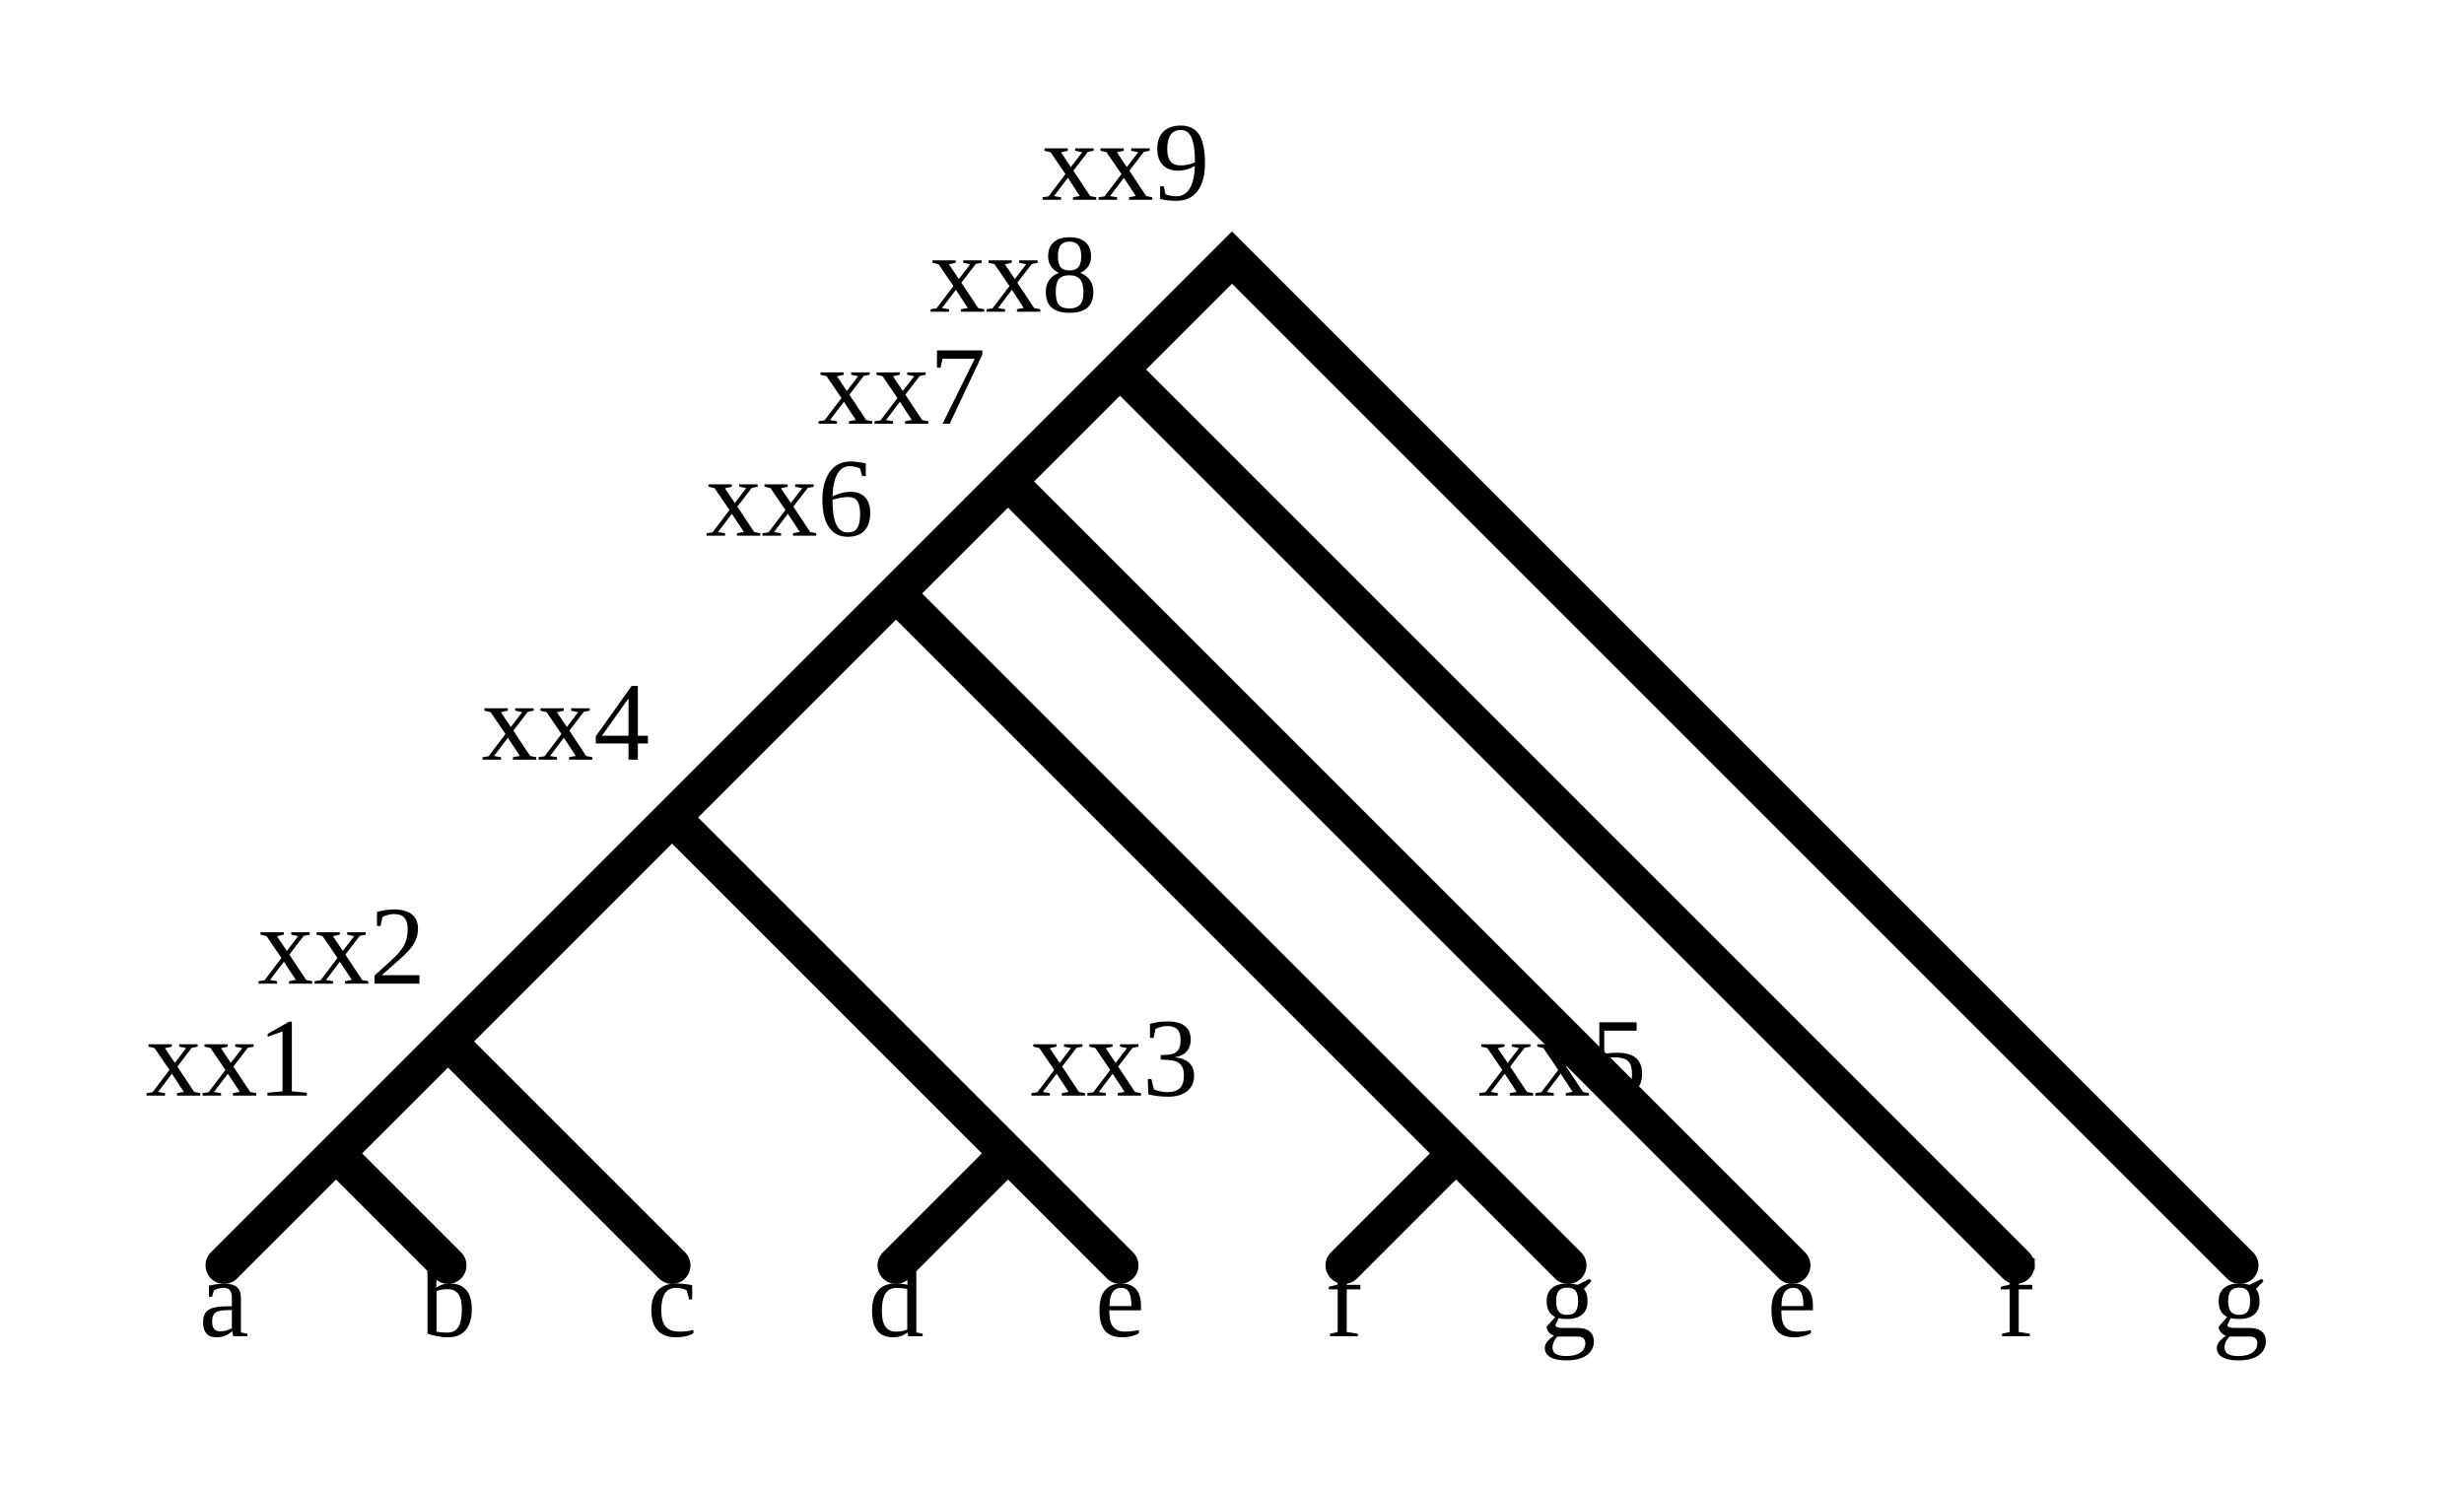
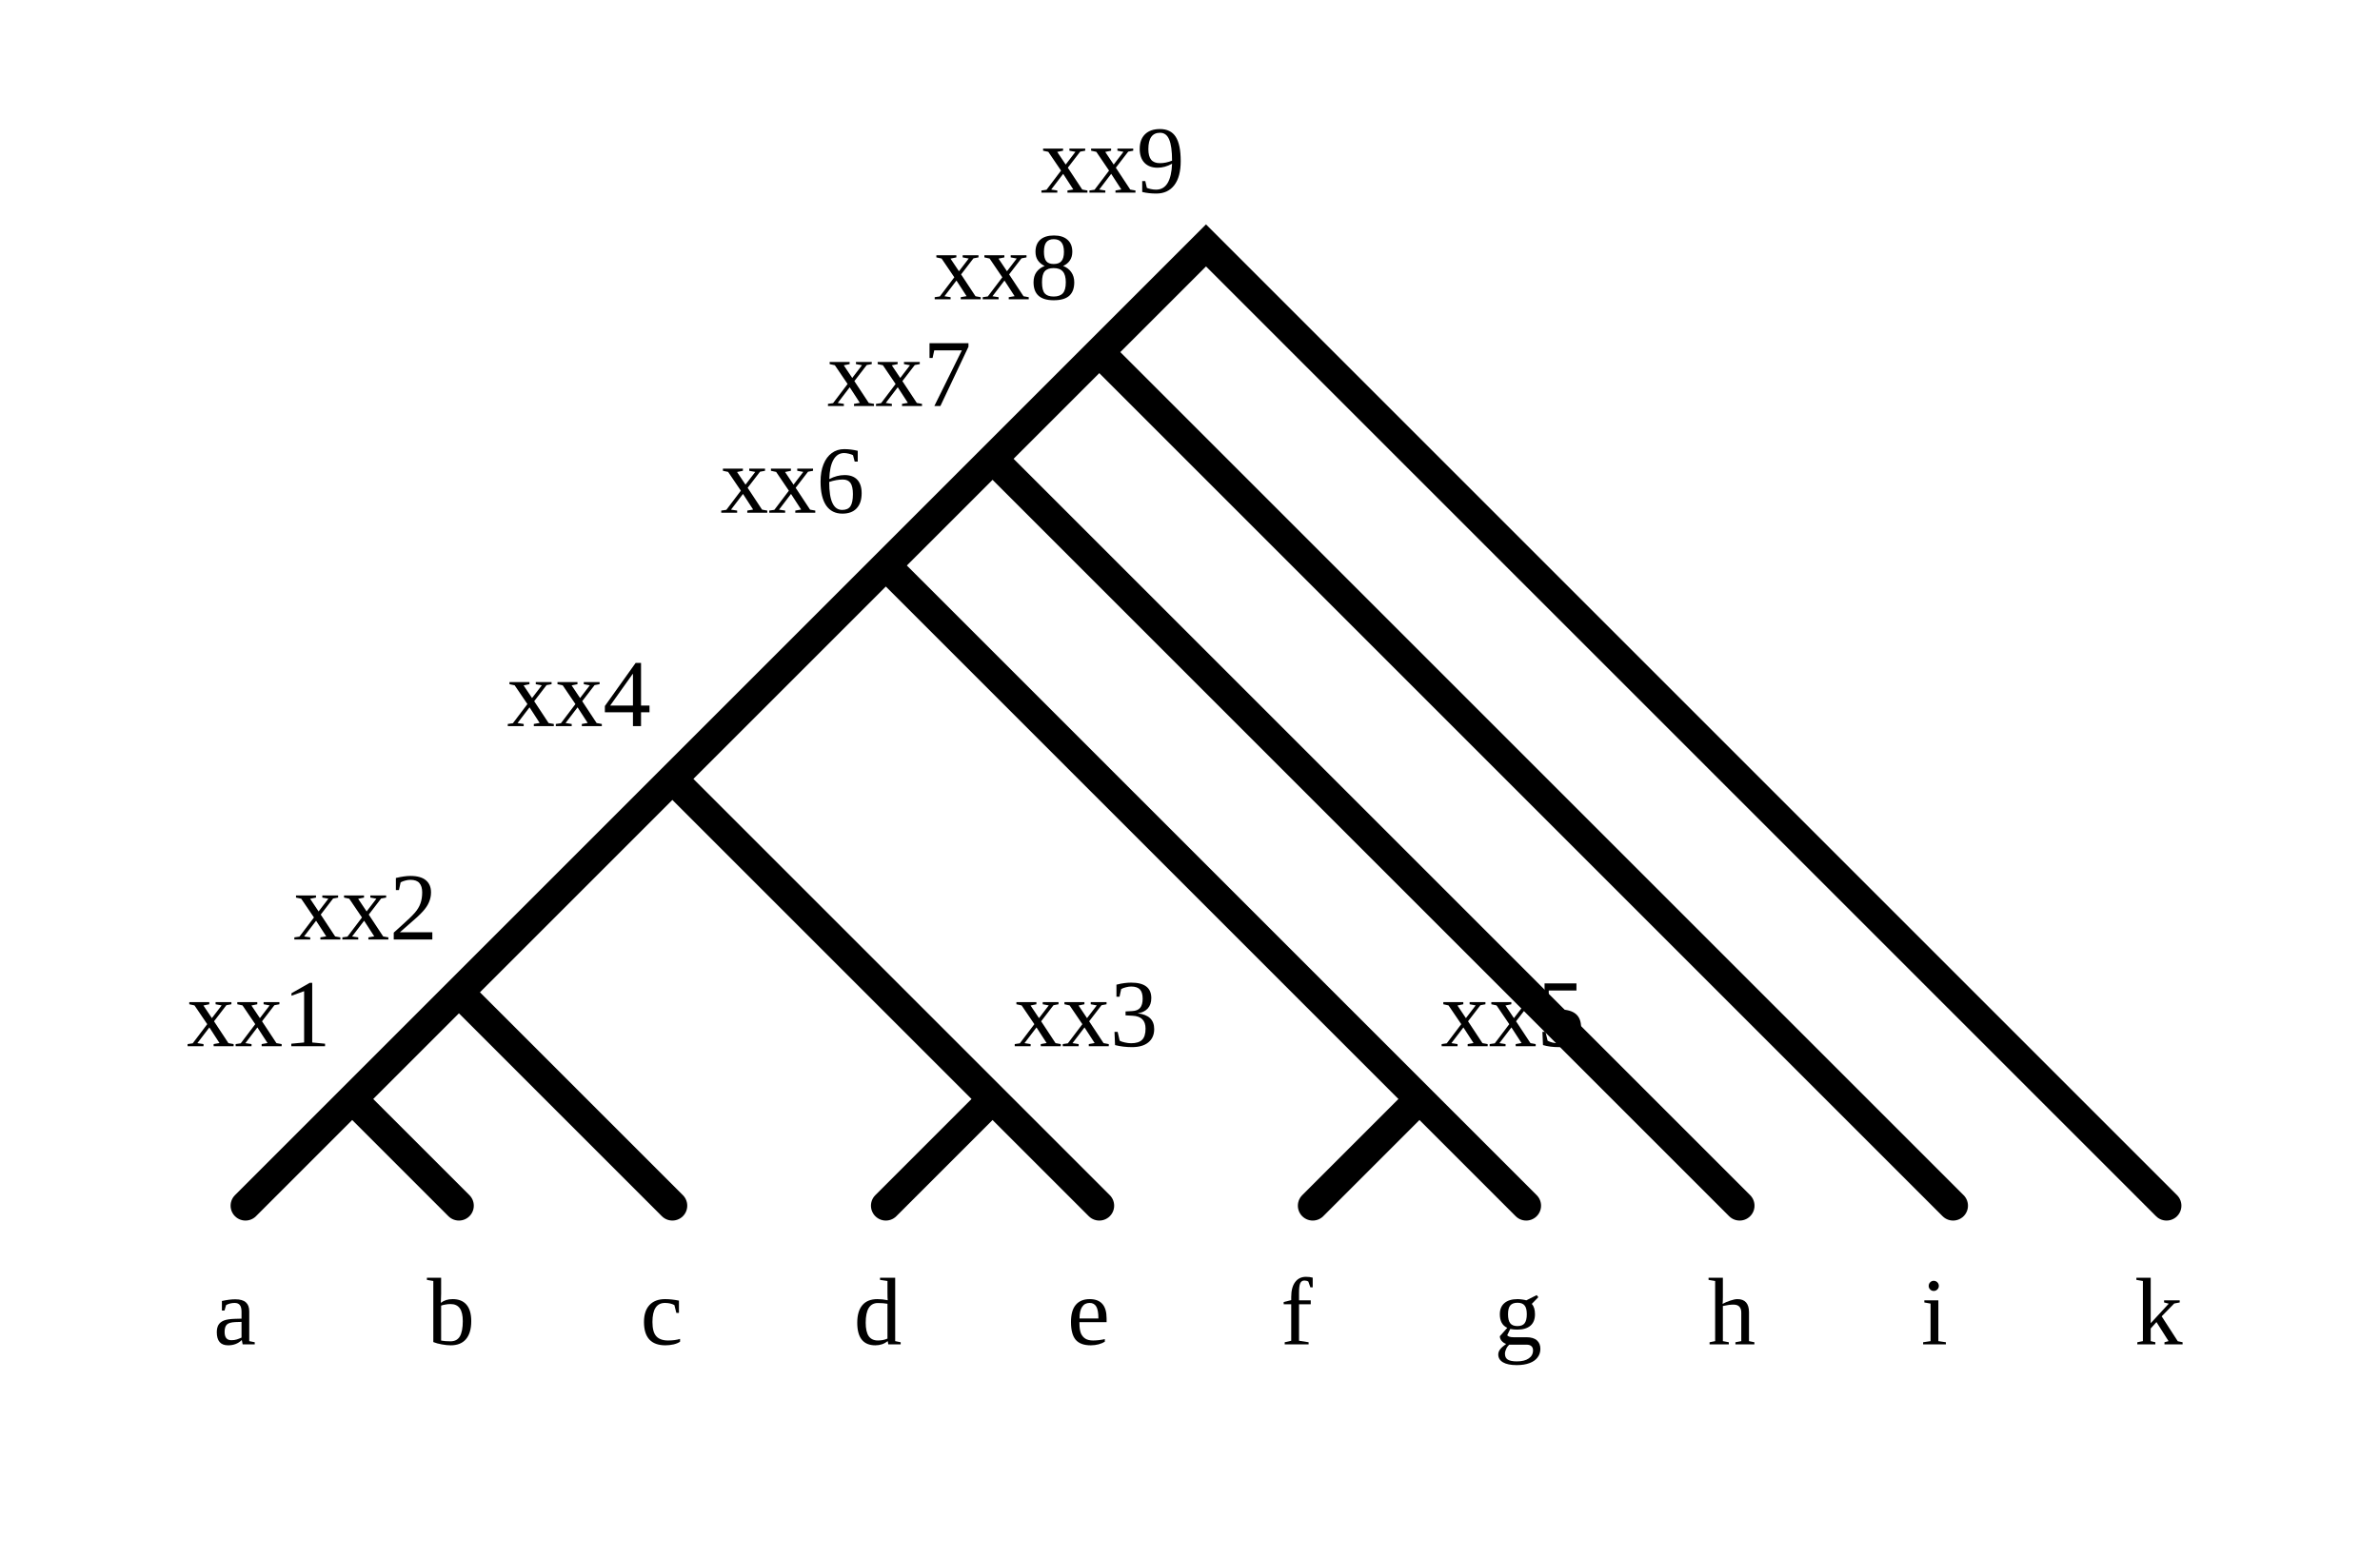
- <svg xmlns="http://www.w3.org/2000/svg" stroke="rgb(0,0,0)" font-size="1" width="400" stroke-opacity="1" viewBox="0.0 0.0 400 241.818" height="241.818" version="1.1">
+ <svg xmlns="http://www.w3.org/2000/svg" stroke="rgb(0,0,0)" font-size="1" width="400" stroke-opacity="1" viewBox="0.0 0.0 400.0 261.883" height="261.883" version="1.1">
  <defs />
-   <g fill="rgb(0,0,0)" stroke="rgb(0,0,0)" stroke-linecap="round" stroke-width="6.0" stroke-miterlimit="10.0" fill-opacity="0.0" stroke-opacity="1.0" stroke-linejoin="miter">
-     <path d="M 181.818,60 l 18.182,-18.182 l 163.636,163.636 M 163.636,78.182 l 18.182,-18.182 l 145.454,145.454 M 145.454,96.364 l 18.182,-18.182 l 127.273,127.273 M 109.091,132.727 l 36.364,-36.364 l 90.909,90.909 M 72.727,169.091 l 36.364,-36.364 l 54.545,54.545 M 54.545,187.273 l 18.182,-18.182 l 36.364,36.364 M 36.364,205.454 l 18.182,-18.182 l 18.182,18.182 M 36.364,205.454 M 72.727,205.454 M 109.091,205.454 M 145.454,205.454 l 18.182,-18.182 l 18.182,18.182 M 145.454,205.454 M 181.818,205.454 M 218.182,205.454 l 18.182,-18.182 l 18.182,18.182 M 218.182,205.454 M 254.546,205.454 M 290.909,205.454 M 327.273,205.454 M 363.636,205.454 " />
+   <g fill="rgb(0,0,0)" stroke="rgb(0,0,0)" stroke-linecap="round" stroke-width="5.0" stroke-miterlimit="10.0" fill-opacity="0.0" stroke-opacity="1.0" stroke-linejoin="miter">
+     <path d="M 184.753,59.193 l 17.937,-17.937 l 161.435,161.435 M 166.816,77.13 l 17.937,-17.937 l 143.498,143.498 M 148.879,95.067 l 17.937,-17.937 l 125.561,125.561 M 113.004,130.942 l 35.874,-35.874 l 89.686,89.686 M 77.13,166.816 l 35.874,-35.874 l 53.812,53.812 M 59.193,184.753 l 17.937,-17.937 l 35.874,35.874 M 41.256,202.691 l 17.937,-17.937 l 17.937,17.937 M 41.256,202.691 M 77.13,202.691 M 113.004,202.691 M 148.879,202.691 l 17.937,-17.937 l 17.937,17.937 M 148.879,202.691 M 184.753,202.691 M 220.628,202.691 l 17.937,-17.937 l 17.937,17.937 M 220.628,202.691 M 256.502,202.691 M 292.377,202.691 M 328.251,202.691 M 364.126,202.691 " />
  </g>
-   <g fill="rgb(0,0,0)" stroke="rgb(0,0,0)" stroke-linecap="butt" stroke-width="1.244" font-size="18.182px" stroke-miterlimit="10.0" fill-opacity="1.0" stroke-opacity="1.0" stroke-linejoin="miter">
-     <text dominant-baseline="text-before-edge" stroke="none" transform="matrix(1,0,0,1,363.6364,205.4545)" text-anchor="middle">g</text>
+   <g fill="rgb(0,0,0)" stroke="rgb(0,0,0)" stroke-linecap="butt" stroke-width="1.295" font-size="16.143px" stroke-miterlimit="10.0" fill-opacity="1.0" stroke-opacity="1.0" stroke-linejoin="miter">
+     <text dominant-baseline="alphabetic" stroke="none" transform="matrix(1,0,0,1,358.7444,226.009)" text-anchor="start">k</text>
  </g>
-   <g fill="rgb(0,0,0)" stroke="rgb(0,0,0)" stroke-linecap="butt" stroke-width="1.244" font-size="18.182px" stroke-miterlimit="10.0" fill-opacity="1.0" stroke-opacity="1.0" stroke-linejoin="miter">
-     <text dominant-baseline="text-before-edge" stroke="none" transform="matrix(1,0,0,1,327.2727,205.4545)" text-anchor="middle">f</text>
+   <g fill="rgb(0,0,0)" stroke="rgb(0,0,0)" stroke-linecap="butt" stroke-width="1.295" font-size="16.143px" stroke-miterlimit="10.0" fill-opacity="1.0" stroke-opacity="1.0" stroke-linejoin="miter">
+     <text dominant-baseline="alphabetic" stroke="none" transform="matrix(1,0,0,1,322.87,226.009)" text-anchor="start">i</text>
  </g>
-   <g fill="rgb(0,0,0)" stroke="rgb(0,0,0)" stroke-linecap="butt" stroke-width="1.244" font-size="18.182px" stroke-miterlimit="10.0" fill-opacity="1.0" stroke-opacity="1.0" stroke-linejoin="miter">
-     <text dominant-baseline="text-before-edge" stroke="none" transform="matrix(1,0,0,1,290.9091,205.4545)" text-anchor="middle">e</text>
+   <g fill="rgb(0,0,0)" stroke="rgb(0,0,0)" stroke-linecap="butt" stroke-width="1.295" font-size="16.143px" stroke-miterlimit="10.0" fill-opacity="1.0" stroke-opacity="1.0" stroke-linejoin="miter">
+     <text dominant-baseline="alphabetic" stroke="none" transform="matrix(1,0,0,1,286.9955,226.009)" text-anchor="start">h</text>
  </g>
-   <g fill="rgb(0,0,0)" stroke="rgb(0,0,0)" stroke-linecap="butt" stroke-width="1.244" font-size="18.182px" stroke-miterlimit="10.0" fill-opacity="1.0" stroke-opacity="1.0" stroke-linejoin="miter">
-     <text dominant-baseline="text-before-edge" stroke="none" transform="matrix(1,0,0,1,254.5455,205.4545)" text-anchor="middle">g</text>
+   <g fill="rgb(0,0,0)" stroke="rgb(0,0,0)" stroke-linecap="butt" stroke-width="1.295" font-size="16.143px" stroke-miterlimit="10.0" fill-opacity="1.0" stroke-opacity="1.0" stroke-linejoin="miter">
+     <text dominant-baseline="alphabetic" stroke="none" transform="matrix(1,0,0,1,251.1211,226.009)" text-anchor="start">g</text>
  </g>
-   <g fill="rgb(0,0,0)" stroke="rgb(0,0,0)" stroke-linecap="butt" stroke-width="1.244" font-size="18.182px" stroke-miterlimit="10.0" fill-opacity="1.0" stroke-opacity="1.0" stroke-linejoin="miter">
-     <text dominant-baseline="text-before-edge" stroke="none" transform="matrix(1,0,0,1,218.1818,205.4545)" text-anchor="middle">f</text>
+   <g fill="rgb(0,0,0)" stroke="rgb(0,0,0)" stroke-linecap="butt" stroke-width="1.295" font-size="16.143px" stroke-miterlimit="10.0" fill-opacity="1.0" stroke-opacity="1.0" stroke-linejoin="miter">
+     <text dominant-baseline="alphabetic" stroke="none" transform="matrix(1,0,0,1,215.2466,226.009)" text-anchor="start">f</text>
  </g>
-   <g fill="rgb(0,0,0)" stroke="rgb(0,0,0)" stroke-linecap="butt" stroke-width="1.244" font-size="18.182px" stroke-miterlimit="10.0" fill-opacity="1.0" stroke-opacity="1.0" stroke-linejoin="miter">
-     <text dominant-baseline="text-after-edge" stroke="none" transform="matrix(1,0,0,1,240,181.8182)" text-anchor="start">xx5</text>
+   <g fill="rgb(0,0,0)" stroke="rgb(0,0,0)" stroke-linecap="butt" stroke-width="1.295" font-size="16.143px" stroke-miterlimit="10.0" fill-opacity="1.0" stroke-opacity="1.0" stroke-linejoin="miter">
+     <text dominant-baseline="text-after-edge" stroke="none" transform="matrix(1,0,0,1,242.1525,179.3722)" text-anchor="start">xx5</text>
  </g>
-   <g fill="rgb(0,0,0)" stroke="rgb(0,0,0)" stroke-linecap="butt" stroke-width="1.244" font-size="18.182px" stroke-miterlimit="10.0" fill-opacity="1.0" stroke-opacity="1.0" stroke-linejoin="miter">
-     <text dominant-baseline="text-before-edge" stroke="none" transform="matrix(1,0,0,1,181.8182,205.4545)" text-anchor="middle">e</text>
+   <g fill="rgb(0,0,0)" stroke="rgb(0,0,0)" stroke-linecap="butt" stroke-width="1.295" font-size="16.143px" stroke-miterlimit="10.0" fill-opacity="1.0" stroke-opacity="1.0" stroke-linejoin="miter">
+     <text dominant-baseline="alphabetic" stroke="none" transform="matrix(1,0,0,1,179.3722,226.009)" text-anchor="start">e</text>
  </g>
-   <g fill="rgb(0,0,0)" stroke="rgb(0,0,0)" stroke-linecap="butt" stroke-width="1.244" font-size="18.182px" stroke-miterlimit="10.0" fill-opacity="1.0" stroke-opacity="1.0" stroke-linejoin="miter">
-     <text dominant-baseline="text-before-edge" stroke="none" transform="matrix(1,0,0,1,145.4545,205.4545)" text-anchor="middle">d</text>
+   <g fill="rgb(0,0,0)" stroke="rgb(0,0,0)" stroke-linecap="butt" stroke-width="1.295" font-size="16.143px" stroke-miterlimit="10.0" fill-opacity="1.0" stroke-opacity="1.0" stroke-linejoin="miter">
+     <text dominant-baseline="alphabetic" stroke="none" transform="matrix(1,0,0,1,143.4978,226.009)" text-anchor="start">d</text>
  </g>
-   <g fill="rgb(0,0,0)" stroke="rgb(0,0,0)" stroke-linecap="butt" stroke-width="1.244" font-size="18.182px" stroke-miterlimit="10.0" fill-opacity="1.0" stroke-opacity="1.0" stroke-linejoin="miter">
-     <text dominant-baseline="text-after-edge" stroke="none" transform="matrix(1,0,0,1,167.2727,181.8182)" text-anchor="start">xx3</text>
+   <g fill="rgb(0,0,0)" stroke="rgb(0,0,0)" stroke-linecap="butt" stroke-width="1.295" font-size="16.143px" stroke-miterlimit="10.0" fill-opacity="1.0" stroke-opacity="1.0" stroke-linejoin="miter">
+     <text dominant-baseline="text-after-edge" stroke="none" transform="matrix(1,0,0,1,170.4036,179.3722)" text-anchor="start">xx3</text>
  </g>
-   <g fill="rgb(0,0,0)" stroke="rgb(0,0,0)" stroke-linecap="butt" stroke-width="1.244" font-size="18.182px" stroke-miterlimit="10.0" fill-opacity="1.0" stroke-opacity="1.0" stroke-linejoin="miter">
-     <text dominant-baseline="text-before-edge" stroke="none" transform="matrix(1,0,0,1,109.0909,205.4545)" text-anchor="middle">c</text>
+   <g fill="rgb(0,0,0)" stroke="rgb(0,0,0)" stroke-linecap="butt" stroke-width="1.295" font-size="16.143px" stroke-miterlimit="10.0" fill-opacity="1.0" stroke-opacity="1.0" stroke-linejoin="miter">
+     <text dominant-baseline="alphabetic" stroke="none" transform="matrix(1,0,0,1,107.6233,226.009)" text-anchor="start">c</text>
  </g>
-   <g fill="rgb(0,0,0)" stroke="rgb(0,0,0)" stroke-linecap="butt" stroke-width="1.244" font-size="18.182px" stroke-miterlimit="10.0" fill-opacity="1.0" stroke-opacity="1.0" stroke-linejoin="miter">
-     <text dominant-baseline="text-before-edge" stroke="none" transform="matrix(1,0,0,1,72.7273,205.4545)" text-anchor="middle">b</text>
+   <g fill="rgb(0,0,0)" stroke="rgb(0,0,0)" stroke-linecap="butt" stroke-width="1.295" font-size="16.143px" stroke-miterlimit="10.0" fill-opacity="1.0" stroke-opacity="1.0" stroke-linejoin="miter">
+     <text dominant-baseline="alphabetic" stroke="none" transform="matrix(1,0,0,1,71.7489,226.009)" text-anchor="start">b</text>
  </g>
-   <g fill="rgb(0,0,0)" stroke="rgb(0,0,0)" stroke-linecap="butt" stroke-width="1.244" font-size="18.182px" stroke-miterlimit="10.0" fill-opacity="1.0" stroke-opacity="1.0" stroke-linejoin="miter">
-     <text dominant-baseline="text-before-edge" stroke="none" transform="matrix(1,0,0,1,36.3636,205.4545)" text-anchor="middle">a</text>
+   <g fill="rgb(0,0,0)" stroke="rgb(0,0,0)" stroke-linecap="butt" stroke-width="1.295" font-size="16.143px" stroke-miterlimit="10.0" fill-opacity="1.0" stroke-opacity="1.0" stroke-linejoin="miter">
+     <text dominant-baseline="alphabetic" stroke="none" transform="matrix(1,0,0,1,35.8744,226.009)" text-anchor="start">a</text>
  </g>
-   <g fill="rgb(0,0,0)" stroke="rgb(0,0,0)" stroke-linecap="butt" stroke-width="1.244" font-size="18.182px" stroke-miterlimit="10.0" fill-opacity="1.0" stroke-opacity="1.0" stroke-linejoin="miter">
-     <text dominant-baseline="text-after-edge" stroke="none" transform="matrix(1,0,0,1,50.9091,181.8182)" text-anchor="end">xx1</text>
+   <g fill="rgb(0,0,0)" stroke="rgb(0,0,0)" stroke-linecap="butt" stroke-width="1.295" font-size="16.143px" stroke-miterlimit="10.0" fill-opacity="1.0" stroke-opacity="1.0" stroke-linejoin="miter">
+     <text dominant-baseline="text-after-edge" stroke="none" transform="matrix(1,0,0,1,55.6054,179.3722)" text-anchor="end">xx1</text>
  </g>
-   <g fill="rgb(0,0,0)" stroke="rgb(0,0,0)" stroke-linecap="butt" stroke-width="1.244" font-size="18.182px" stroke-miterlimit="10.0" fill-opacity="1.0" stroke-opacity="1.0" stroke-linejoin="miter">
-     <text dominant-baseline="text-after-edge" stroke="none" transform="matrix(1,0,0,1,69.0909,163.6364)" text-anchor="end">xx2</text>
+   <g fill="rgb(0,0,0)" stroke="rgb(0,0,0)" stroke-linecap="butt" stroke-width="1.295" font-size="16.143px" stroke-miterlimit="10.0" fill-opacity="1.0" stroke-opacity="1.0" stroke-linejoin="miter">
+     <text dominant-baseline="text-after-edge" stroke="none" transform="matrix(1,0,0,1,73.5426,161.435)" text-anchor="end">xx2</text>
  </g>
-   <g fill="rgb(0,0,0)" stroke="rgb(0,0,0)" stroke-linecap="butt" stroke-width="1.244" font-size="18.182px" stroke-miterlimit="10.0" fill-opacity="1.0" stroke-opacity="1.0" stroke-linejoin="miter">
-     <text dominant-baseline="text-after-edge" stroke="none" transform="matrix(1,0,0,1,105.4545,127.2727)" text-anchor="end">xx4</text>
+   <g fill="rgb(0,0,0)" stroke="rgb(0,0,0)" stroke-linecap="butt" stroke-width="1.295" font-size="16.143px" stroke-miterlimit="10.0" fill-opacity="1.0" stroke-opacity="1.0" stroke-linejoin="miter">
+     <text dominant-baseline="text-after-edge" stroke="none" transform="matrix(1,0,0,1,109.417,125.5605)" text-anchor="end">xx4</text>
  </g>
-   <g fill="rgb(0,0,0)" stroke="rgb(0,0,0)" stroke-linecap="butt" stroke-width="1.244" font-size="18.182px" stroke-miterlimit="10.0" fill-opacity="1.0" stroke-opacity="1.0" stroke-linejoin="miter">
-     <text dominant-baseline="text-after-edge" stroke="none" transform="matrix(1,0,0,1,141.8182,90.9091)" text-anchor="end">xx6</text>
+   <g fill="rgb(0,0,0)" stroke="rgb(0,0,0)" stroke-linecap="butt" stroke-width="1.295" font-size="16.143px" stroke-miterlimit="10.0" fill-opacity="1.0" stroke-opacity="1.0" stroke-linejoin="miter">
+     <text dominant-baseline="text-after-edge" stroke="none" transform="matrix(1,0,0,1,145.2915,89.6861)" text-anchor="end">xx6</text>
  </g>
-   <g fill="rgb(0,0,0)" stroke="rgb(0,0,0)" stroke-linecap="butt" stroke-width="1.244" font-size="18.182px" stroke-miterlimit="10.0" fill-opacity="1.0" stroke-opacity="1.0" stroke-linejoin="miter">
-     <text dominant-baseline="text-after-edge" stroke="none" transform="matrix(1,0,0,1,160,72.7273)" text-anchor="end">xx7</text>
+   <g fill="rgb(0,0,0)" stroke="rgb(0,0,0)" stroke-linecap="butt" stroke-width="1.295" font-size="16.143px" stroke-miterlimit="10.0" fill-opacity="1.0" stroke-opacity="1.0" stroke-linejoin="miter">
+     <text dominant-baseline="text-after-edge" stroke="none" transform="matrix(1,0,0,1,163.2287,71.7489)" text-anchor="end">xx7</text>
  </g>
-   <g fill="rgb(0,0,0)" stroke="rgb(0,0,0)" stroke-linecap="butt" stroke-width="1.244" font-size="18.182px" stroke-miterlimit="10.0" fill-opacity="1.0" stroke-opacity="1.0" stroke-linejoin="miter">
-     <text dominant-baseline="text-after-edge" stroke="none" transform="matrix(1,0,0,1,178.1818,54.5455)" text-anchor="end">xx8</text>
+   <g fill="rgb(0,0,0)" stroke="rgb(0,0,0)" stroke-linecap="butt" stroke-width="1.295" font-size="16.143px" stroke-miterlimit="10.0" fill-opacity="1.0" stroke-opacity="1.0" stroke-linejoin="miter">
+     <text dominant-baseline="text-after-edge" stroke="none" transform="matrix(1,0,0,1,181.1659,53.8117)" text-anchor="end">xx8</text>
  </g>
-   <g fill="rgb(0,0,0)" stroke="rgb(0,0,0)" stroke-linecap="butt" stroke-width="1.244" font-size="18.182px" stroke-miterlimit="10.0" fill-opacity="1.0" stroke-opacity="1.0" stroke-linejoin="miter">
-     <text dominant-baseline="text-after-edge" stroke="none" transform="matrix(1,0,0,1,196.3636,36.3636)" text-anchor="end">xx9</text>
+   <g fill="rgb(0,0,0)" stroke="rgb(0,0,0)" stroke-linecap="butt" stroke-width="1.295" font-size="16.143px" stroke-miterlimit="10.0" fill-opacity="1.0" stroke-opacity="1.0" stroke-linejoin="miter">
+     <text dominant-baseline="text-after-edge" stroke="none" transform="matrix(1,0,0,1,199.1031,35.8744)" text-anchor="end">xx9</text>
  </g>
</svg>
